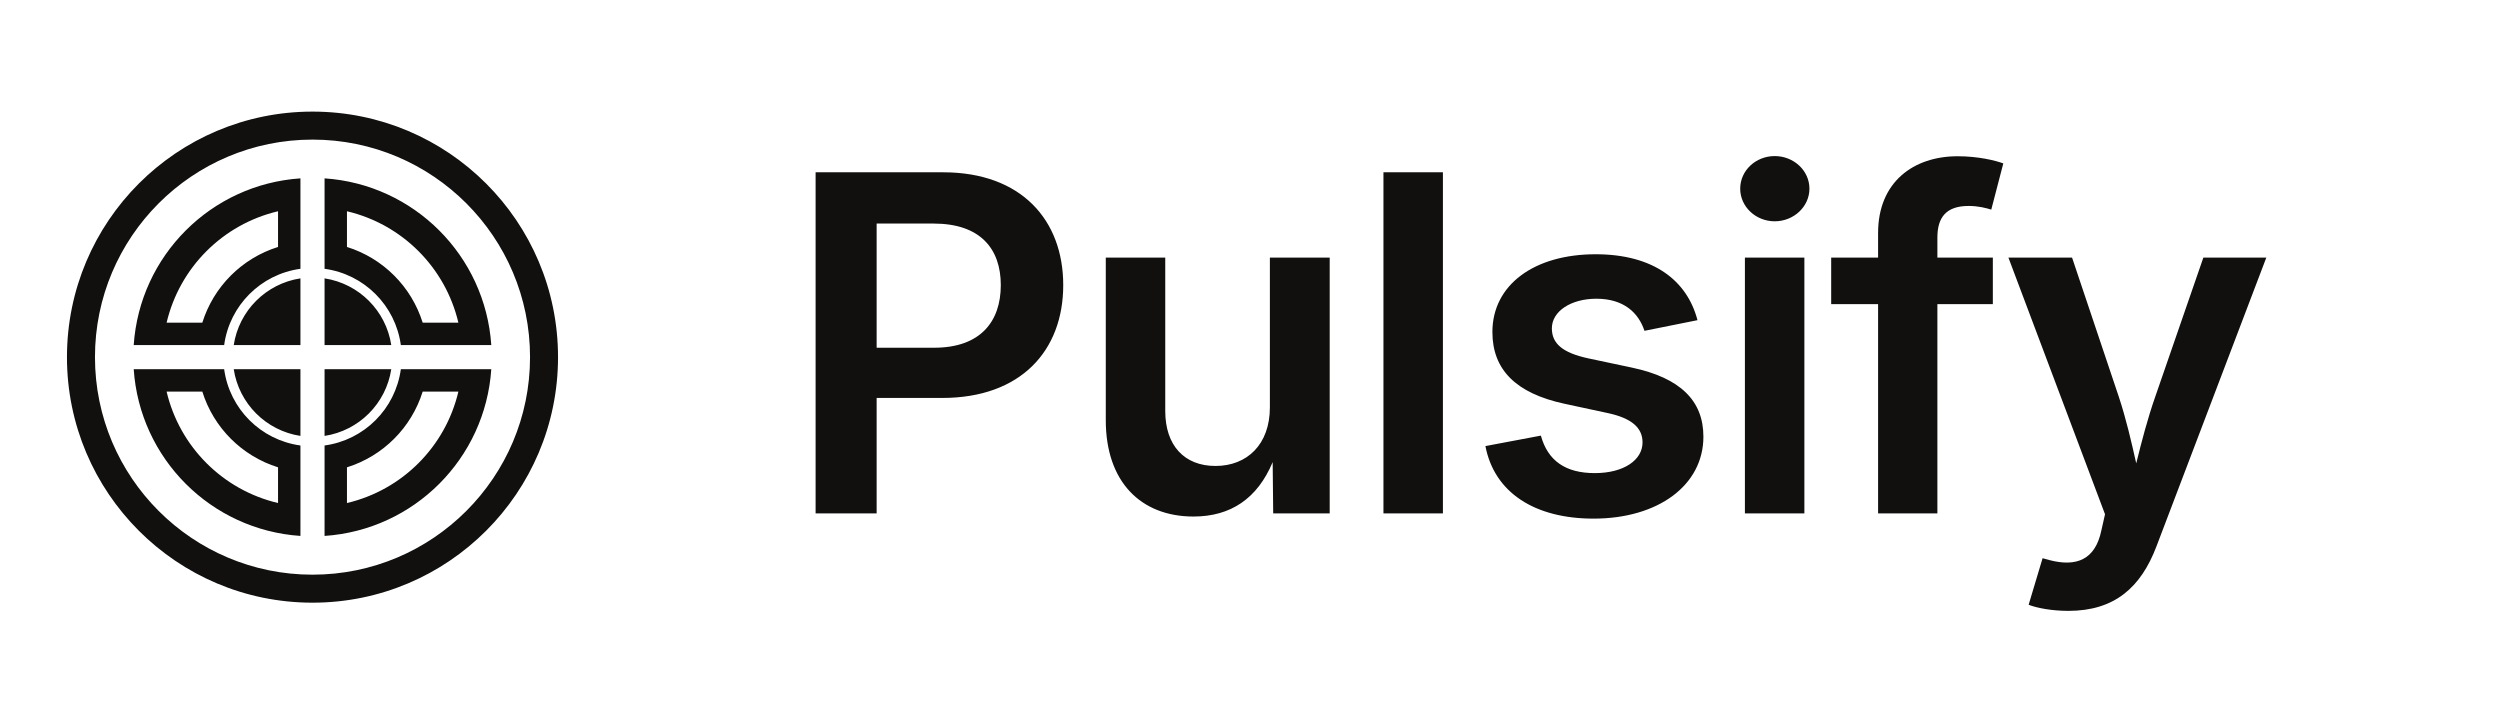
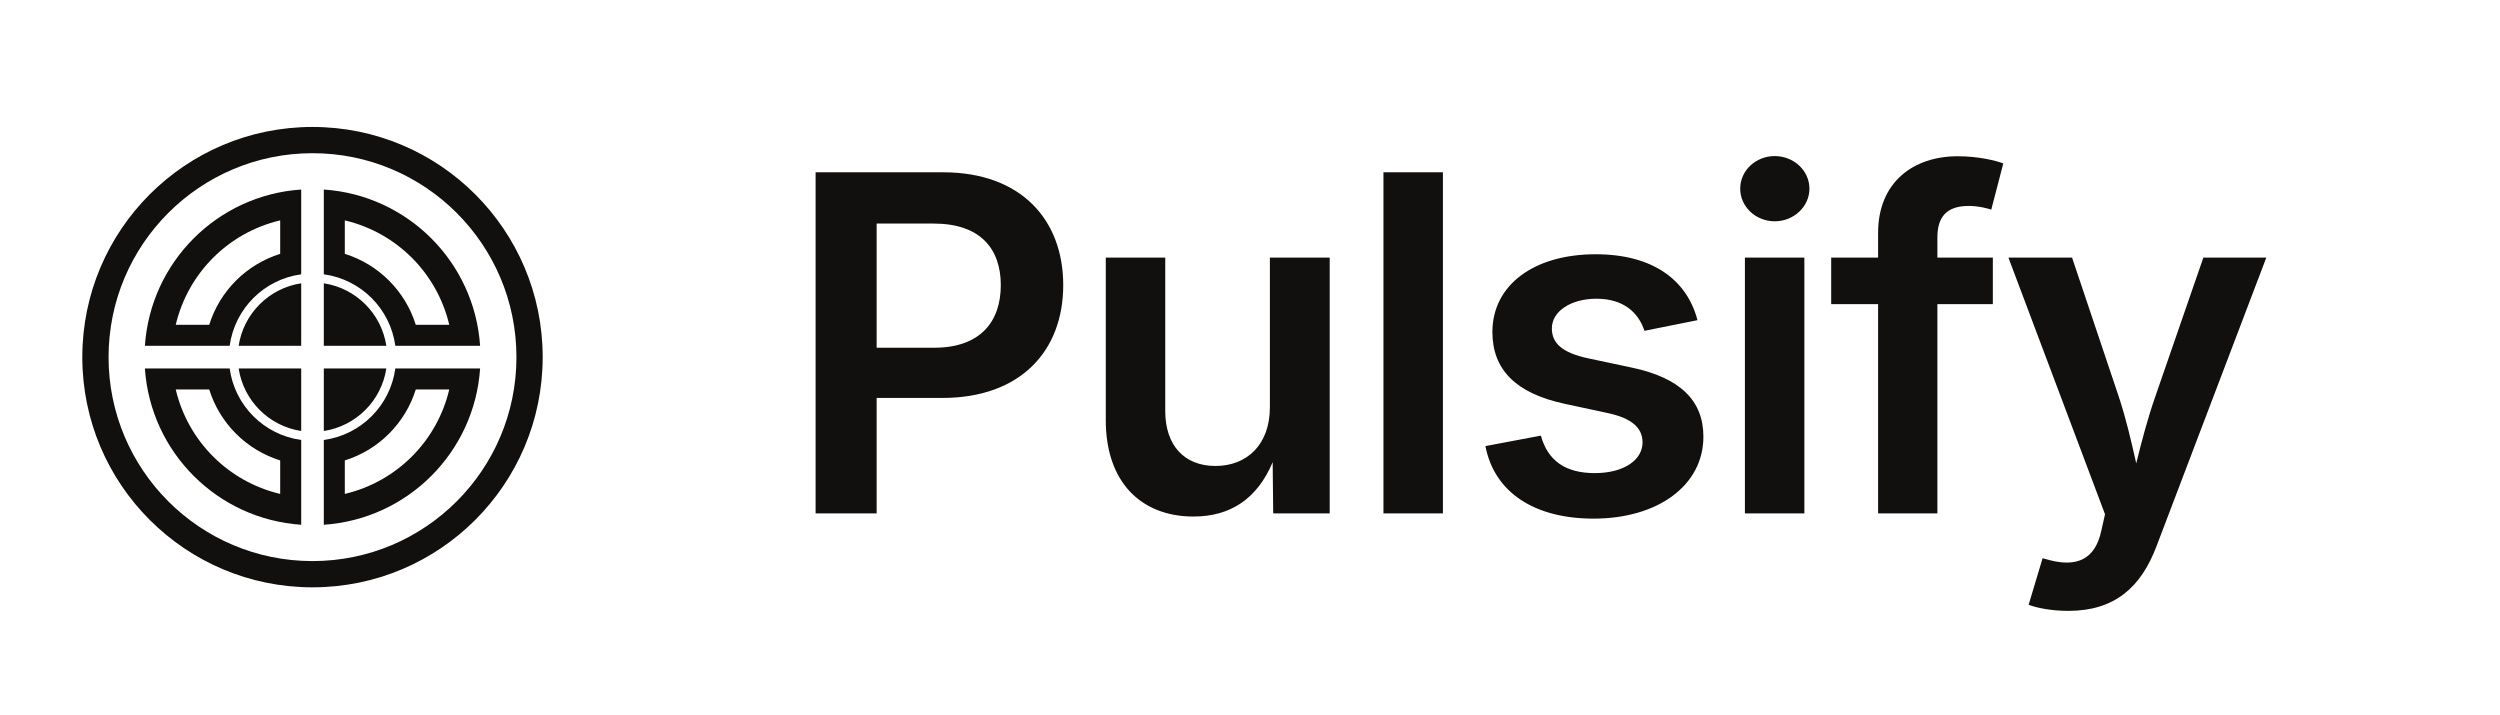
<svg xmlns="http://www.w3.org/2000/svg" viewBox="0 0 224 64" role="img" aria-label="Pulsify">
-   <path fill="#11100f" fill-rule="evenodd" d="M32 0A32 32 0 1 1 31.999 64A32 32 0 0 1 32 0ZM32 3.649A28.351 28.351 0 1 0 32.001 60.351A28.351 28.351 0 0 0 32 3.649ZM33.572 8.699A23.354 23.354 0 0 1 55.301 30.428L43.514 30.428A11.621 11.621 0 0 0 33.572 20.486ZM36.491 12.986A19.537 19.537 0 0 1 51.014 27.509L46.36 27.509A15.046 15.046 0 0 0 36.491 17.64ZM33.572 30.428L33.572 21.734A10.386 10.386 0 0 1 42.266 30.428ZM30.428 8.699A23.354 23.354 0 0 0 8.699 30.428L20.486 30.428A11.621 11.621 0 0 1 30.428 20.486ZM27.509 12.986A19.537 19.537 0 0 0 12.986 27.509L17.64 27.509A15.046 15.046 0 0 1 27.509 17.64ZM30.428 30.428L30.428 21.734A10.386 10.386 0 0 0 21.734 30.428ZM30.428 55.301A23.354 23.354 0 0 1 8.699 33.572L20.486 33.572A11.621 11.621 0 0 0 30.428 43.514ZM27.509 51.014A19.537 19.537 0 0 1 12.986 36.491L17.64 36.491A15.046 15.046 0 0 0 27.509 46.36ZM30.428 33.572L30.428 42.266A10.386 10.386 0 0 1 21.734 33.572ZM33.572 55.301A23.354 23.354 0 0 0 55.301 33.572L43.514 33.572A11.621 11.621 0 0 1 33.572 43.514ZM36.491 51.014A19.537 19.537 0 0 0 51.014 36.491L46.36 36.491A15.046 15.046 0 0 1 36.491 46.36ZM33.572 33.572L33.572 42.266A10.386 10.386 0 0 0 42.266 33.572Z" transform="translate(6 10) scale(.6875)" />
+   <path fill="#11100f" fill-rule="evenodd" d="M32 2A30 30 0 1 1 31.999 62A30 30 0 0 1 32 2ZM32 5.421A26.579 26.579 0 1 0 32.001 58.579A26.579 26.579 0 0 0 32 5.421ZM33.474 10.155A21.895 21.895 0 0 1 53.845 30.526L42.795 30.526A10.895 10.895 0 0 0 33.474 21.205ZM36.211 14.175A18.316 18.316 0 0 1 49.825 27.789L45.462 27.789A14.105 14.105 0 0 0 36.211 18.538ZM33.474 30.526L33.474 22.375A9.737 9.737 0 0 1 41.625 30.526ZM30.526 10.155A21.895 21.895 0 0 0 10.155 30.526L21.205 30.526A10.895 10.895 0 0 1 30.526 21.205ZM27.789 14.175A18.316 18.316 0 0 0 14.175 27.789L18.538 27.789A14.105 14.105 0 0 1 27.789 18.538ZM30.526 30.526L30.526 22.375A9.737 9.737 0 0 0 22.375 30.526ZM30.526 53.845A21.895 21.895 0 0 1 10.155 33.474L21.205 33.474A10.895 10.895 0 0 0 30.526 42.795ZM27.789 49.825A18.316 18.316 0 0 1 14.175 36.211L18.538 36.211A14.105 14.105 0 0 0 27.789 45.462ZM30.526 33.474L30.526 41.625A9.737 9.737 0 0 1 22.375 33.474ZM33.474 53.845A21.895 21.895 0 0 0 53.845 33.474L42.795 33.474A10.895 10.895 0 0 1 33.474 42.795ZM36.211 49.825A18.316 18.316 0 0 0 49.825 36.211L45.462 36.211A14.105 14.105 0 0 1 36.211 45.462ZM33.474 33.474L33.474 41.625A9.737 9.737 0 0 0 41.625 33.474Z" transform="translate(6 10) scale(.6875)" />
  <text x="70" y="46" fill="#11100f" font-family="Inter, Arial, sans-serif" font-size="42" font-weight="600" letter-spacing="-0.84">Pulsify</text>
</svg>
